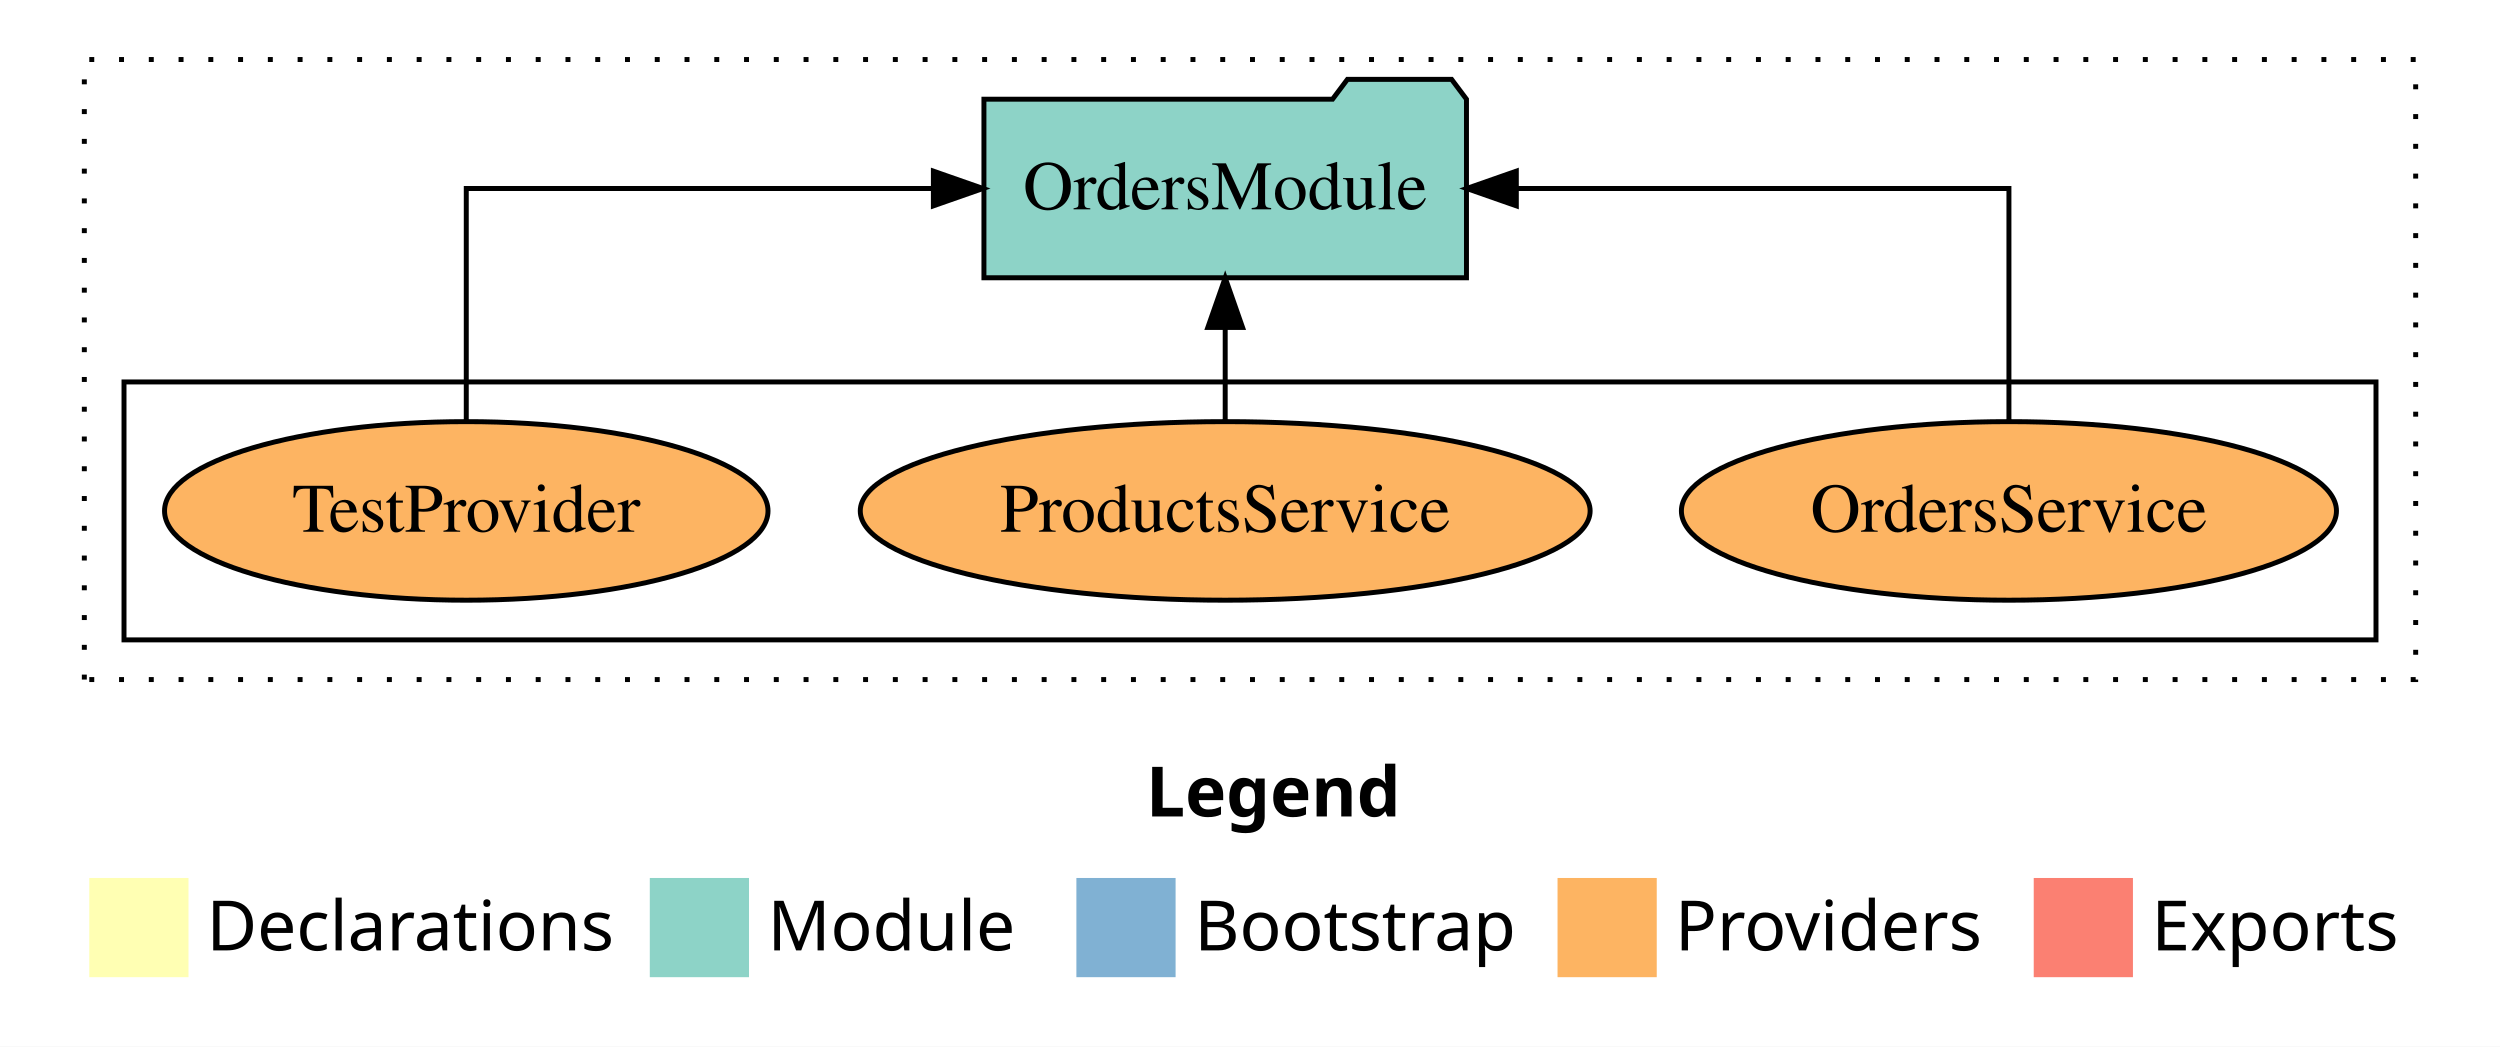
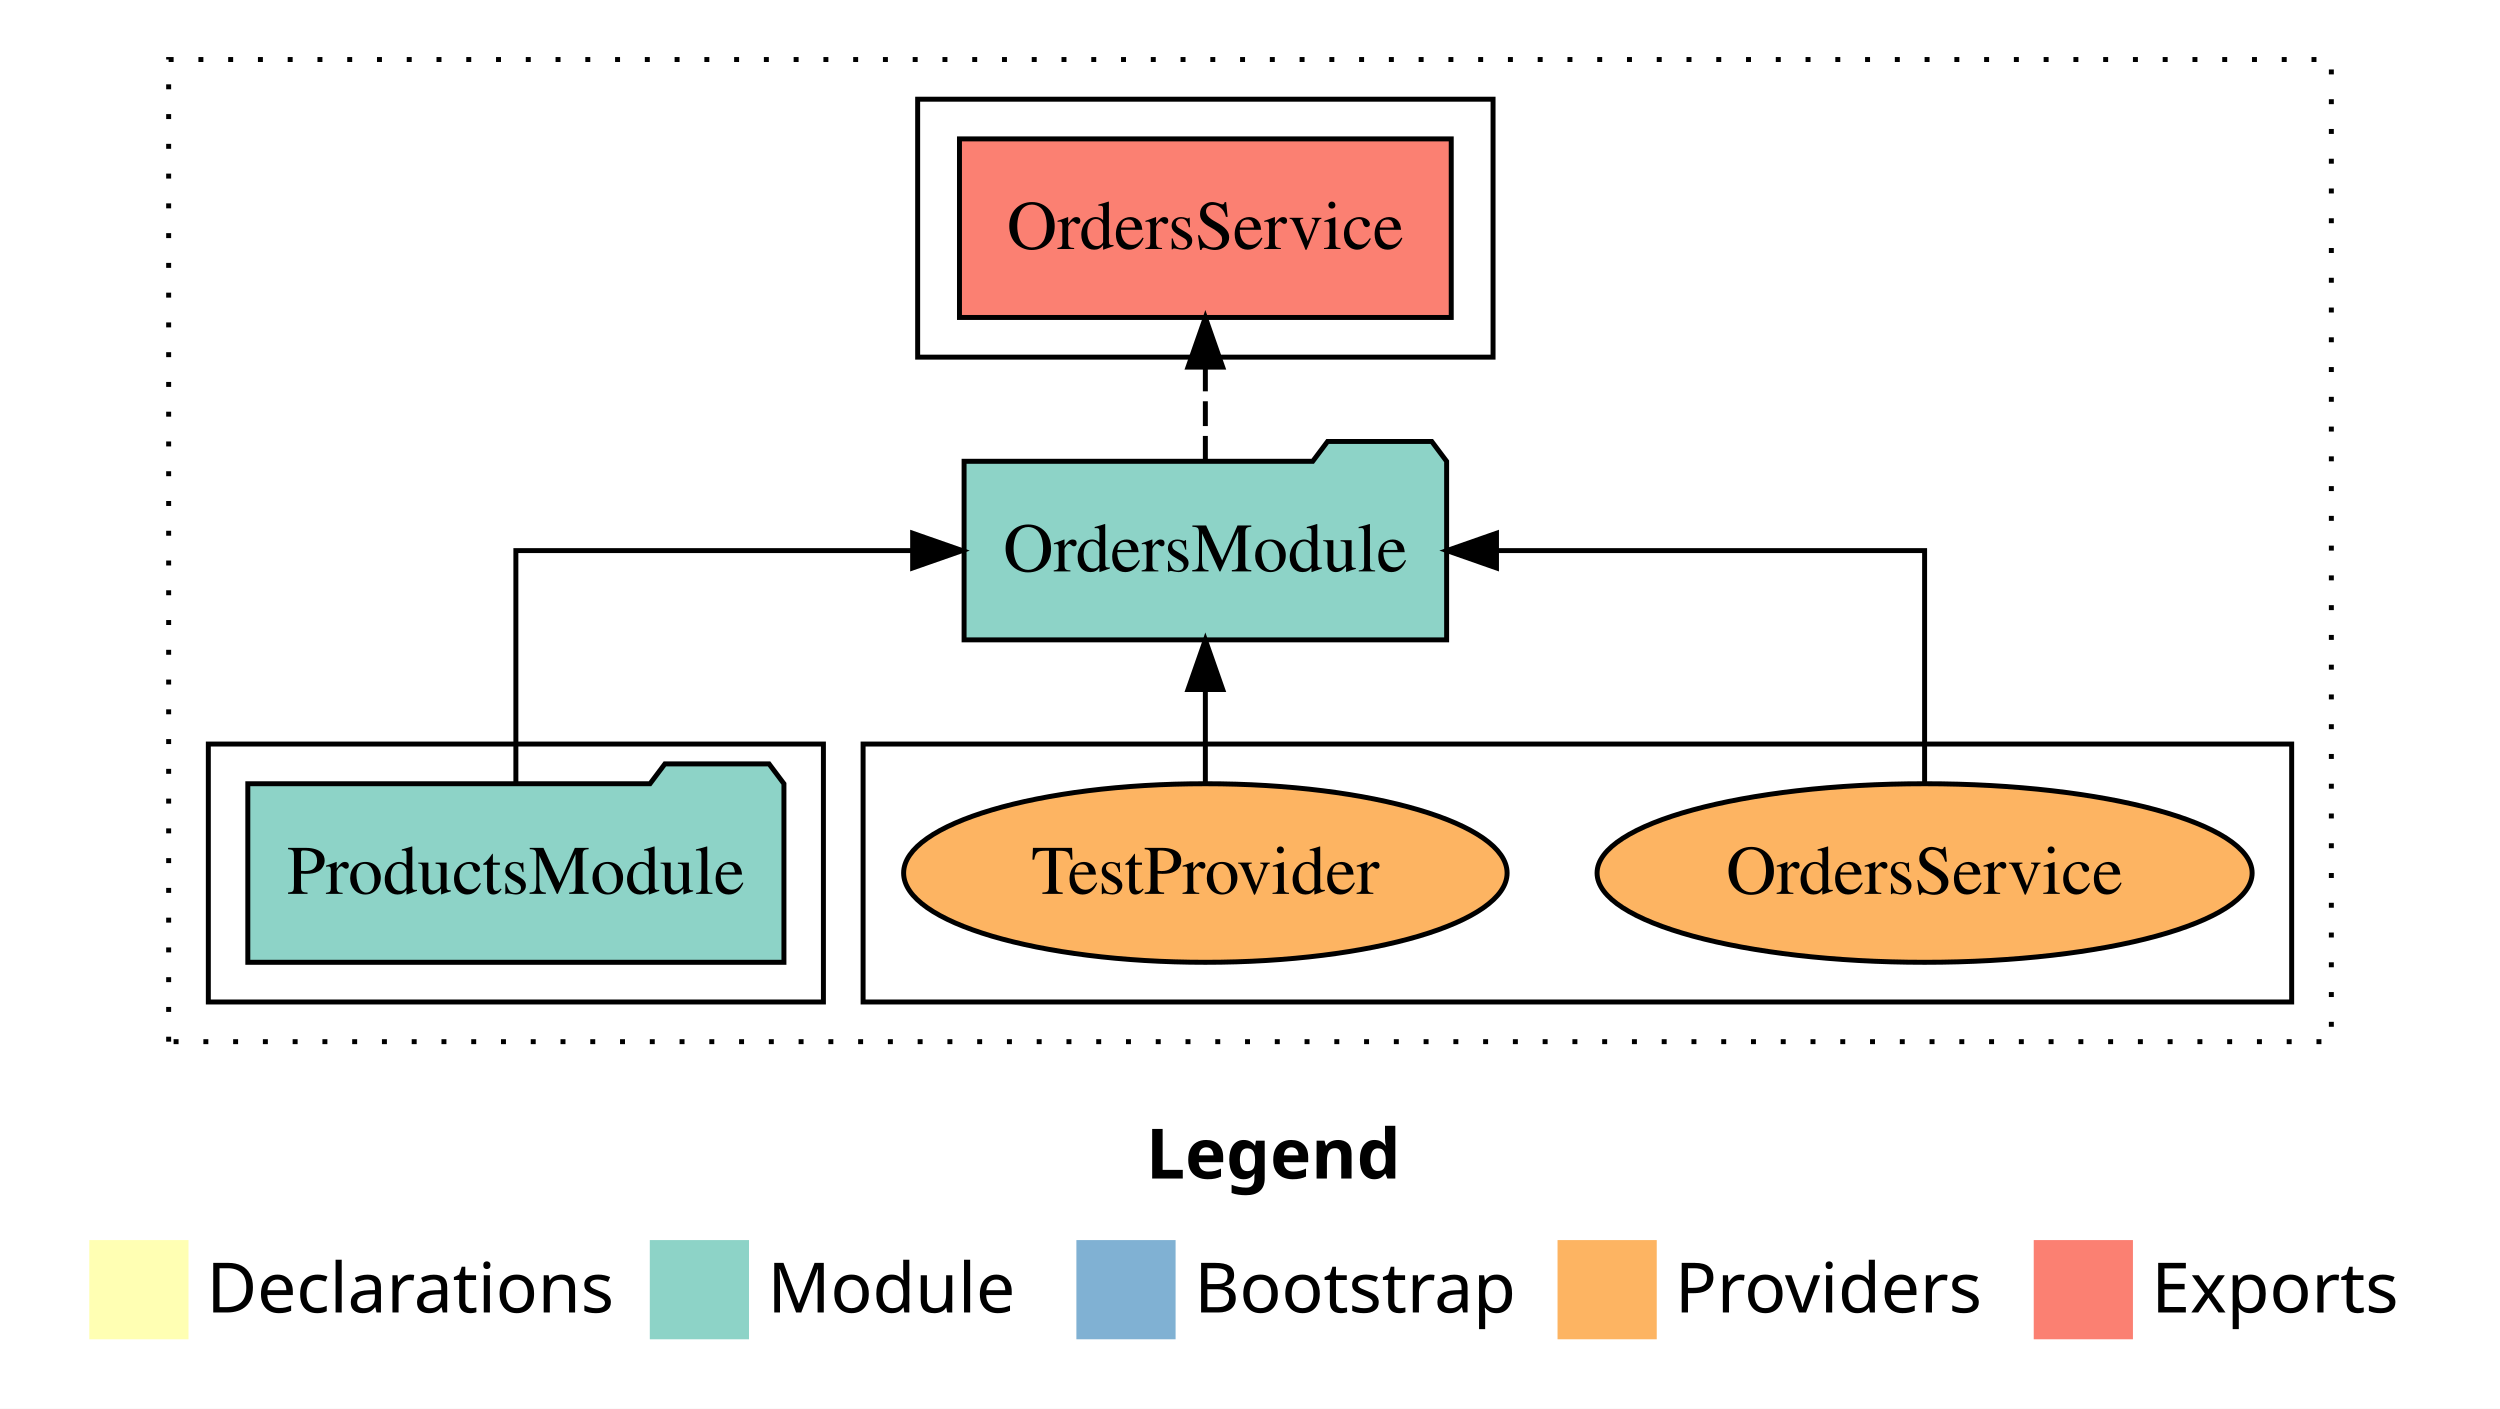
- <svg xmlns="http://www.w3.org/2000/svg" width="504pt" height="211pt" viewBox="0.00 0.00 504.00 211.00">
-   <g id="graph0" class="graph" transform="scale(1 1) rotate(0) translate(4 207)">
-     <polygon fill="white" stroke="transparent" points="-4,4 -4,-207 500,-207 500,4 -4,4" />
+ <svg xmlns="http://www.w3.org/2000/svg" width="504pt" height="284pt" viewBox="0.00 0.00 504.00 284.00">
+   <g id="graph0" class="graph" transform="scale(1 1) rotate(0) translate(4 280)">
+     <polygon fill="white" stroke="transparent" points="-4,4 -4,-280 500,-280 500,4 -4,4" />
    <text text-anchor="start" x="227.01" y="-42.4" font-family="Times-12" font-weight="bold" font-size="14.00">Legend</text>
    <polygon fill="#ffffb3" stroke="transparent" points="14,-10 14,-30 34,-30 34,-10 14,-10" />
    <text text-anchor="start" x="37.63" y="-15.4" font-family="Times-12" font-size="14.00">  Declarations</text>
    <polygon fill="#8dd3c7" stroke="transparent" points="127,-10 127,-30 147,-30 147,-10 127,-10" />
    <text text-anchor="start" x="150.73" y="-15.4" font-family="Times-12" font-size="14.00">  Module</text>
    <polygon fill="#80b1d3" stroke="transparent" points="213,-10 213,-30 233,-30 233,-10 213,-10" />
    <text text-anchor="start" x="236.78" y="-15.4" font-family="Times-12" font-size="14.00">  Bootstrap</text>
    <polygon fill="#fdb462" stroke="transparent" points="310,-10 310,-30 330,-30 330,-10 310,-10" />
    <text text-anchor="start" x="333.67" y="-15.4" font-family="Times-12" font-size="14.00">  Providers</text>
    <polygon fill="#fb8072" stroke="transparent" points="406,-10 406,-30 426,-30 426,-10 406,-10" />
    <text text-anchor="start" x="429.73" y="-15.4" font-family="Times-12" font-size="14.00">  Exports</text>
    <g id="clust1" class="cluster">
-       <polygon fill="none" stroke="black" stroke-dasharray="1,5" points="13,-70 13,-195 483,-195 483,-70 13,-70" />
+       <polygon fill="none" stroke="black" stroke-dasharray="1,5" points="30,-70 30,-268 466,-268 466,-70 30,-70" />
    </g>
    <g id="clust6" class="cluster">
-       <polygon fill="none" stroke="black" points="21,-78 21,-130 475,-130 475,-78 21,-78" />
+       <polygon fill="none" stroke="black" points="170,-78 170,-130 458,-130 458,-78 170,-78" />
+     </g>
+     <g id="clust4" class="cluster">
+       <polygon fill="none" stroke="black" points="181,-208 181,-260 297,-260 297,-208 181,-208" />
+     </g>
+     <g id="clust3" class="cluster">
+       <polygon fill="none" stroke="black" points="38,-78 38,-130 162,-130 162,-78 38,-78" />
    </g>
    <g id="node1" class="node">
-       <ellipse fill="#fdb462" stroke="black" cx="401" cy="-104" rx="66.03" ry="18" />
-       <text text-anchor="middle" x="401" y="-99.8" font-family="Times,serif" font-size="14.00">OrdersService</text>
+       <polygon fill="#8dd3c7" stroke="black" points="154.04,-122 151.04,-126 130.04,-126 127.04,-122 45.96,-122 45.96,-86 154.04,-86 154.04,-122" />
+       <text text-anchor="middle" x="100" y="-99.8" font-family="Times,serif" font-size="14.00">ProductsModule</text>
+     </g>
+     <g id="node2" class="node">
+       <polygon fill="#8dd3c7" stroke="black" points="287.64,-187 284.64,-191 263.64,-191 260.64,-187 190.36,-187 190.36,-151 287.64,-151 287.64,-187" />
+       <text text-anchor="middle" x="239" y="-164.8" font-family="Times,serif" font-size="14.00">OrdersModule</text>
+     </g>
+     <g id="edge1" class="edge">
+       <path fill="none" stroke="black" d="M100,-122.11C100,-141.34 100,-169 100,-169 100,-169 179.99,-169 179.99,-169" />
+       <polygon fill="black" stroke="black" points="179.99,-172.5 189.99,-169 179.99,-165.5 179.99,-172.5" />
+     </g>
+     <g id="node3" class="node">
+       <polygon fill="#fb8072" stroke="black" points="288.57,-252 189.43,-252 189.43,-216 288.57,-216 288.57,-252" />
+       <text text-anchor="middle" x="239" y="-229.8" font-family="Times,serif" font-size="14.00">OrdersService </text>
+     </g>
+     <g id="edge2" class="edge">
+       <path fill="none" stroke="black" stroke-dasharray="5,2" d="M239,-187.11C239,-187.11 239,-205.99 239,-205.99" />
+       <polygon fill="black" stroke="black" points="235.5,-205.99 239,-215.99 242.5,-205.99 235.5,-205.99" />
    </g>
    <g id="node4" class="node">
-       <polygon fill="#8dd3c7" stroke="black" points="291.64,-187 288.64,-191 267.64,-191 264.64,-187 194.36,-187 194.36,-151 291.64,-151 291.64,-187" />
-       <text text-anchor="middle" x="243" y="-164.8" font-family="Times,serif" font-size="14.00">OrdersModule</text>
-     </g>
-     <g id="edge1" class="edge">
-       <path fill="none" stroke="black" d="M401,-122.11C401,-141.34 401,-169 401,-169 401,-169 301.69,-169 301.69,-169" />
-       <polygon fill="black" stroke="black" points="301.69,-165.5 291.69,-169 301.69,-172.5 301.69,-165.5" />
-     </g>
-     <g id="node2" class="node">
-       <ellipse fill="#fdb462" stroke="black" cx="243" cy="-104" rx="73.57" ry="18" />
-       <text text-anchor="middle" x="243" y="-99.8" font-family="Times,serif" font-size="14.00">ProductsService</text>
-     </g>
-     <g id="edge2" class="edge">
-       <path fill="none" stroke="black" d="M243,-122.11C243,-122.11 243,-140.99 243,-140.99" />
-       <polygon fill="black" stroke="black" points="239.5,-140.99 243,-150.99 246.5,-140.99 239.5,-140.99" />
-     </g>
-     <g id="node3" class="node">
-       <ellipse fill="#fdb462" stroke="black" cx="90" cy="-104" rx="60.83" ry="18" />
-       <text text-anchor="middle" x="90" y="-99.8" font-family="Times,serif" font-size="14.00">TestProvider</text>
+       <ellipse fill="#fdb462" stroke="black" cx="384" cy="-104" rx="66.03" ry="18" />
+       <text text-anchor="middle" x="384" y="-99.8" font-family="Times,serif" font-size="14.00">OrdersService</text>
    </g>
    <g id="edge3" class="edge">
-       <path fill="none" stroke="black" d="M90,-122.11C90,-141.34 90,-169 90,-169 90,-169 184.17,-169 184.17,-169" />
-       <polygon fill="black" stroke="black" points="184.17,-172.5 194.17,-169 184.17,-165.5 184.17,-172.5" />
+       <path fill="none" stroke="black" d="M384,-122.11C384,-141.34 384,-169 384,-169 384,-169 297.69,-169 297.69,-169" />
+       <polygon fill="black" stroke="black" points="297.69,-165.5 287.69,-169 297.69,-172.5 297.69,-165.5" />
+     </g>
+     <g id="node5" class="node">
+       <ellipse fill="#fdb462" stroke="black" cx="239" cy="-104" rx="60.83" ry="18" />
+       <text text-anchor="middle" x="239" y="-99.8" font-family="Times,serif" font-size="14.00">TestProvider</text>
+     </g>
+     <g id="edge4" class="edge">
+       <path fill="none" stroke="black" d="M239,-122.11C239,-122.11 239,-140.99 239,-140.99" />
+       <polygon fill="black" stroke="black" points="235.5,-140.99 239,-150.99 242.5,-140.99 235.5,-140.99" />
    </g>
  </g>
</svg>
